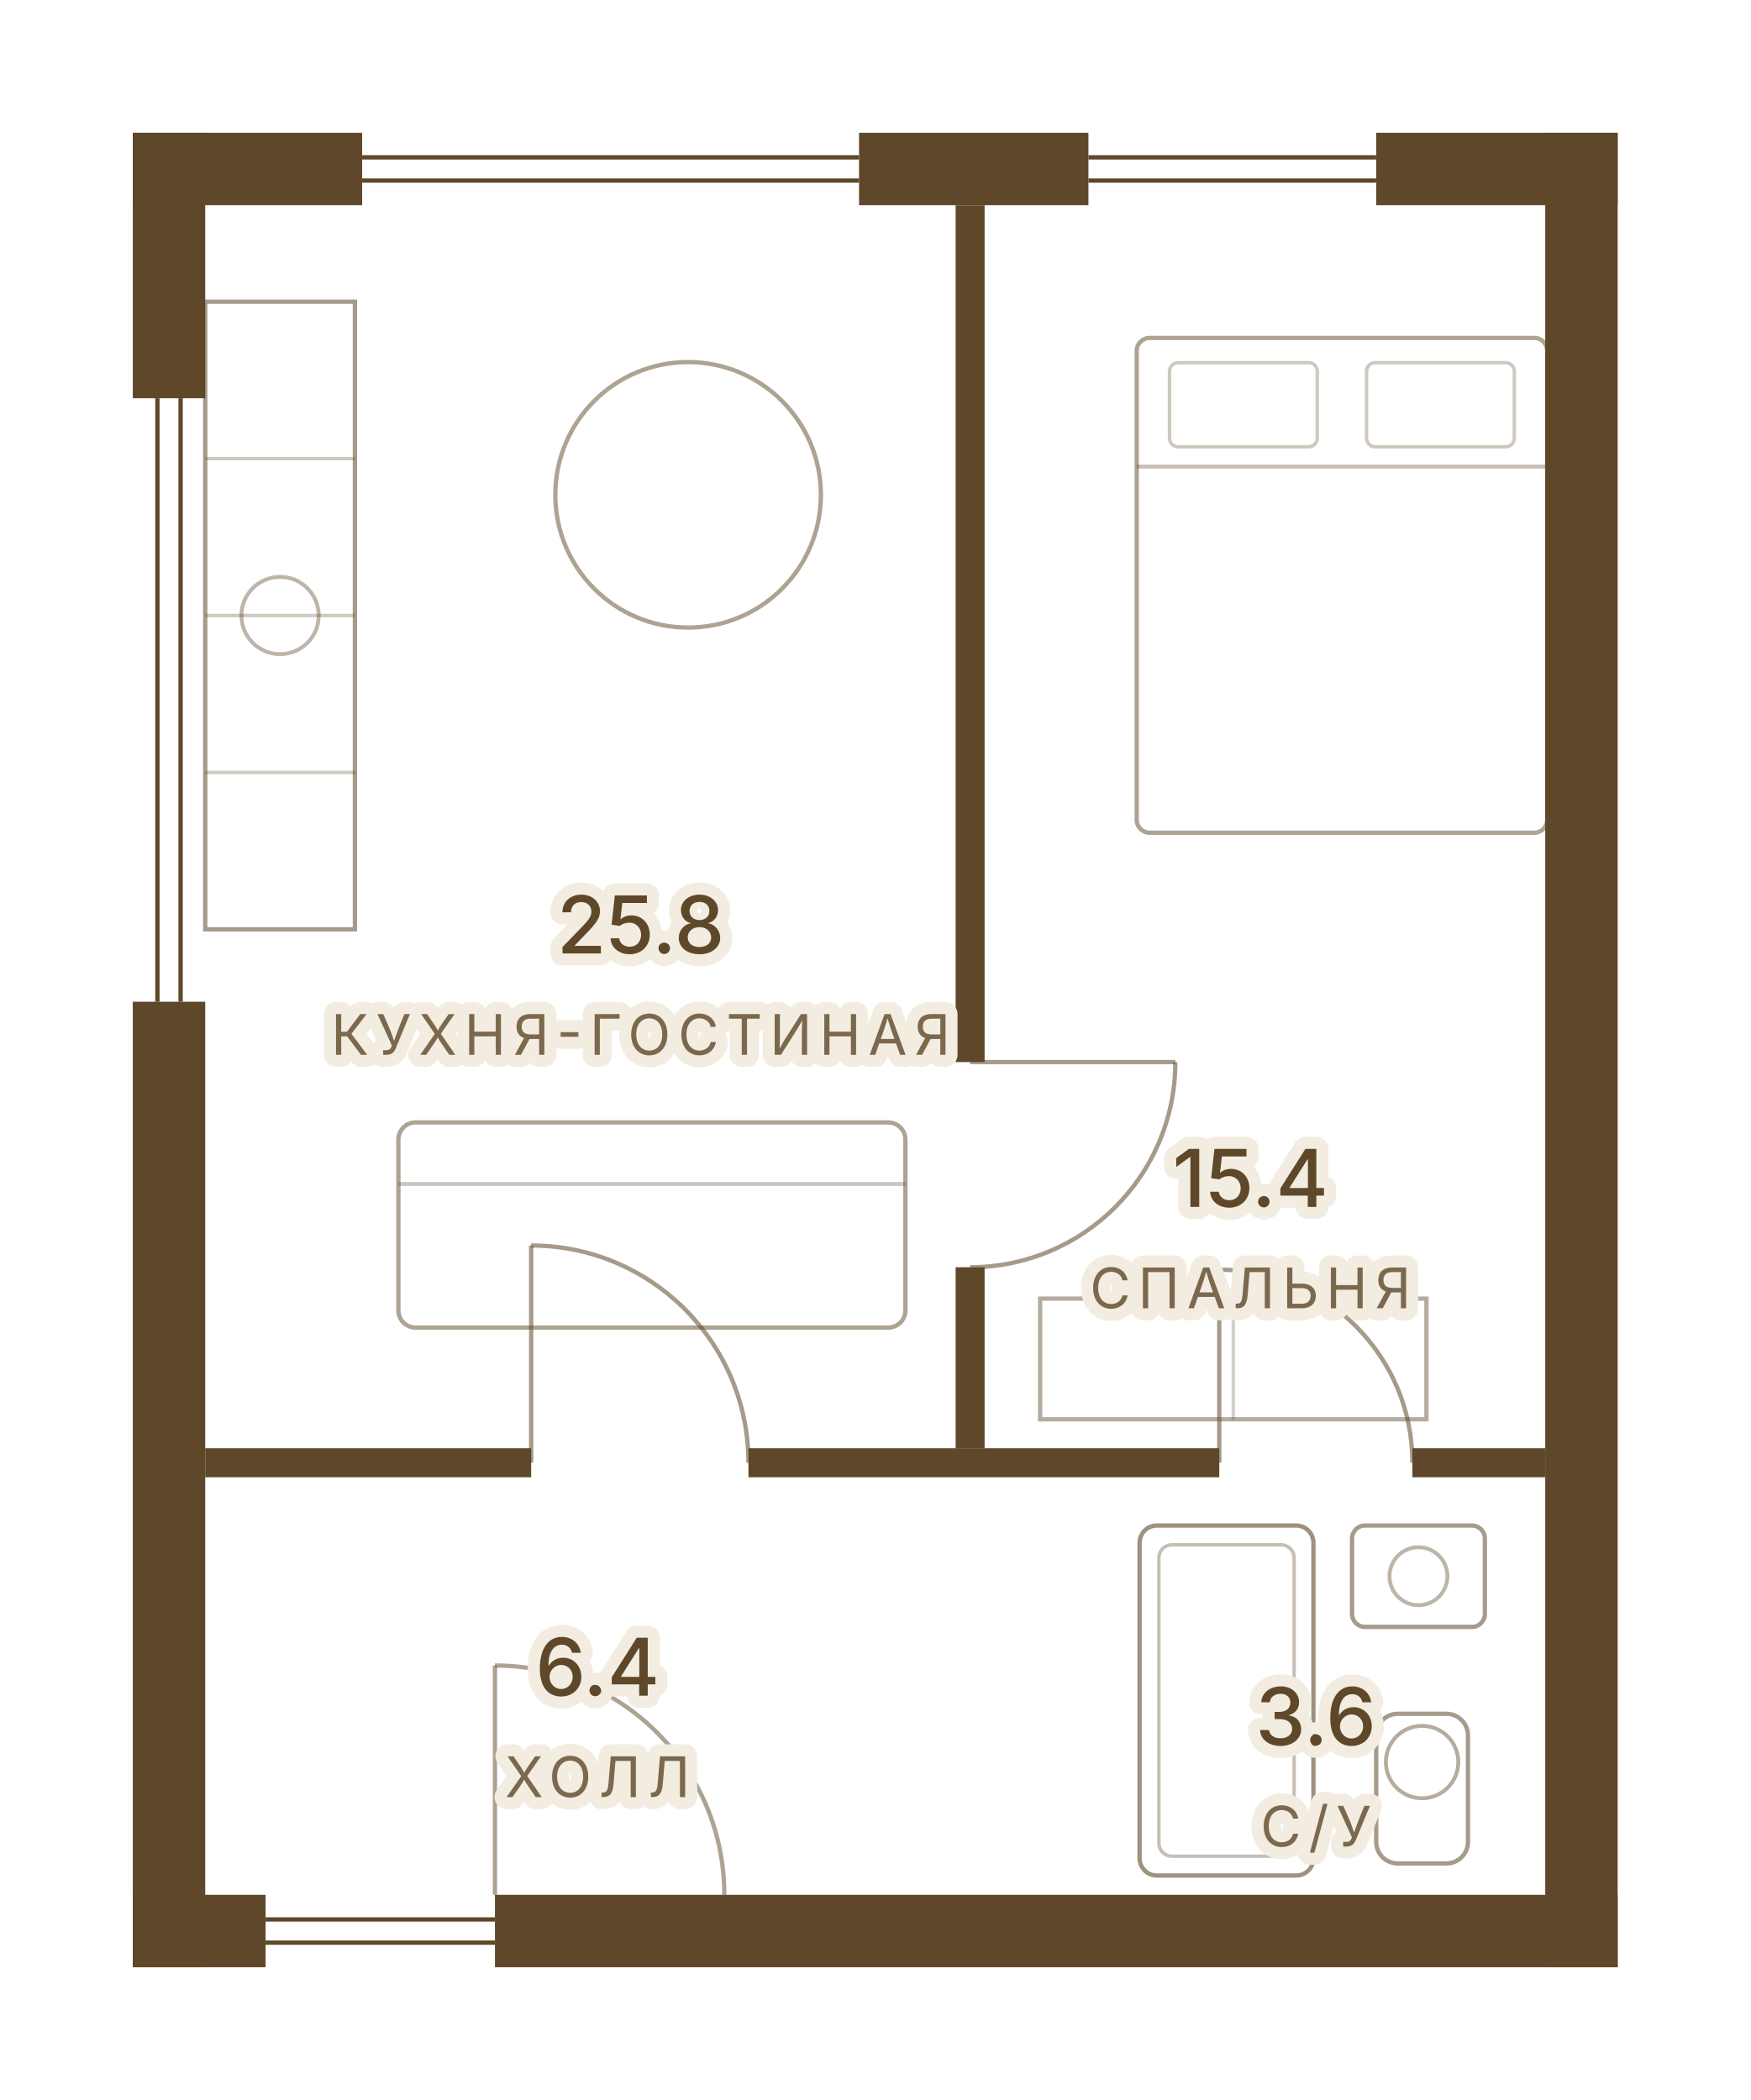
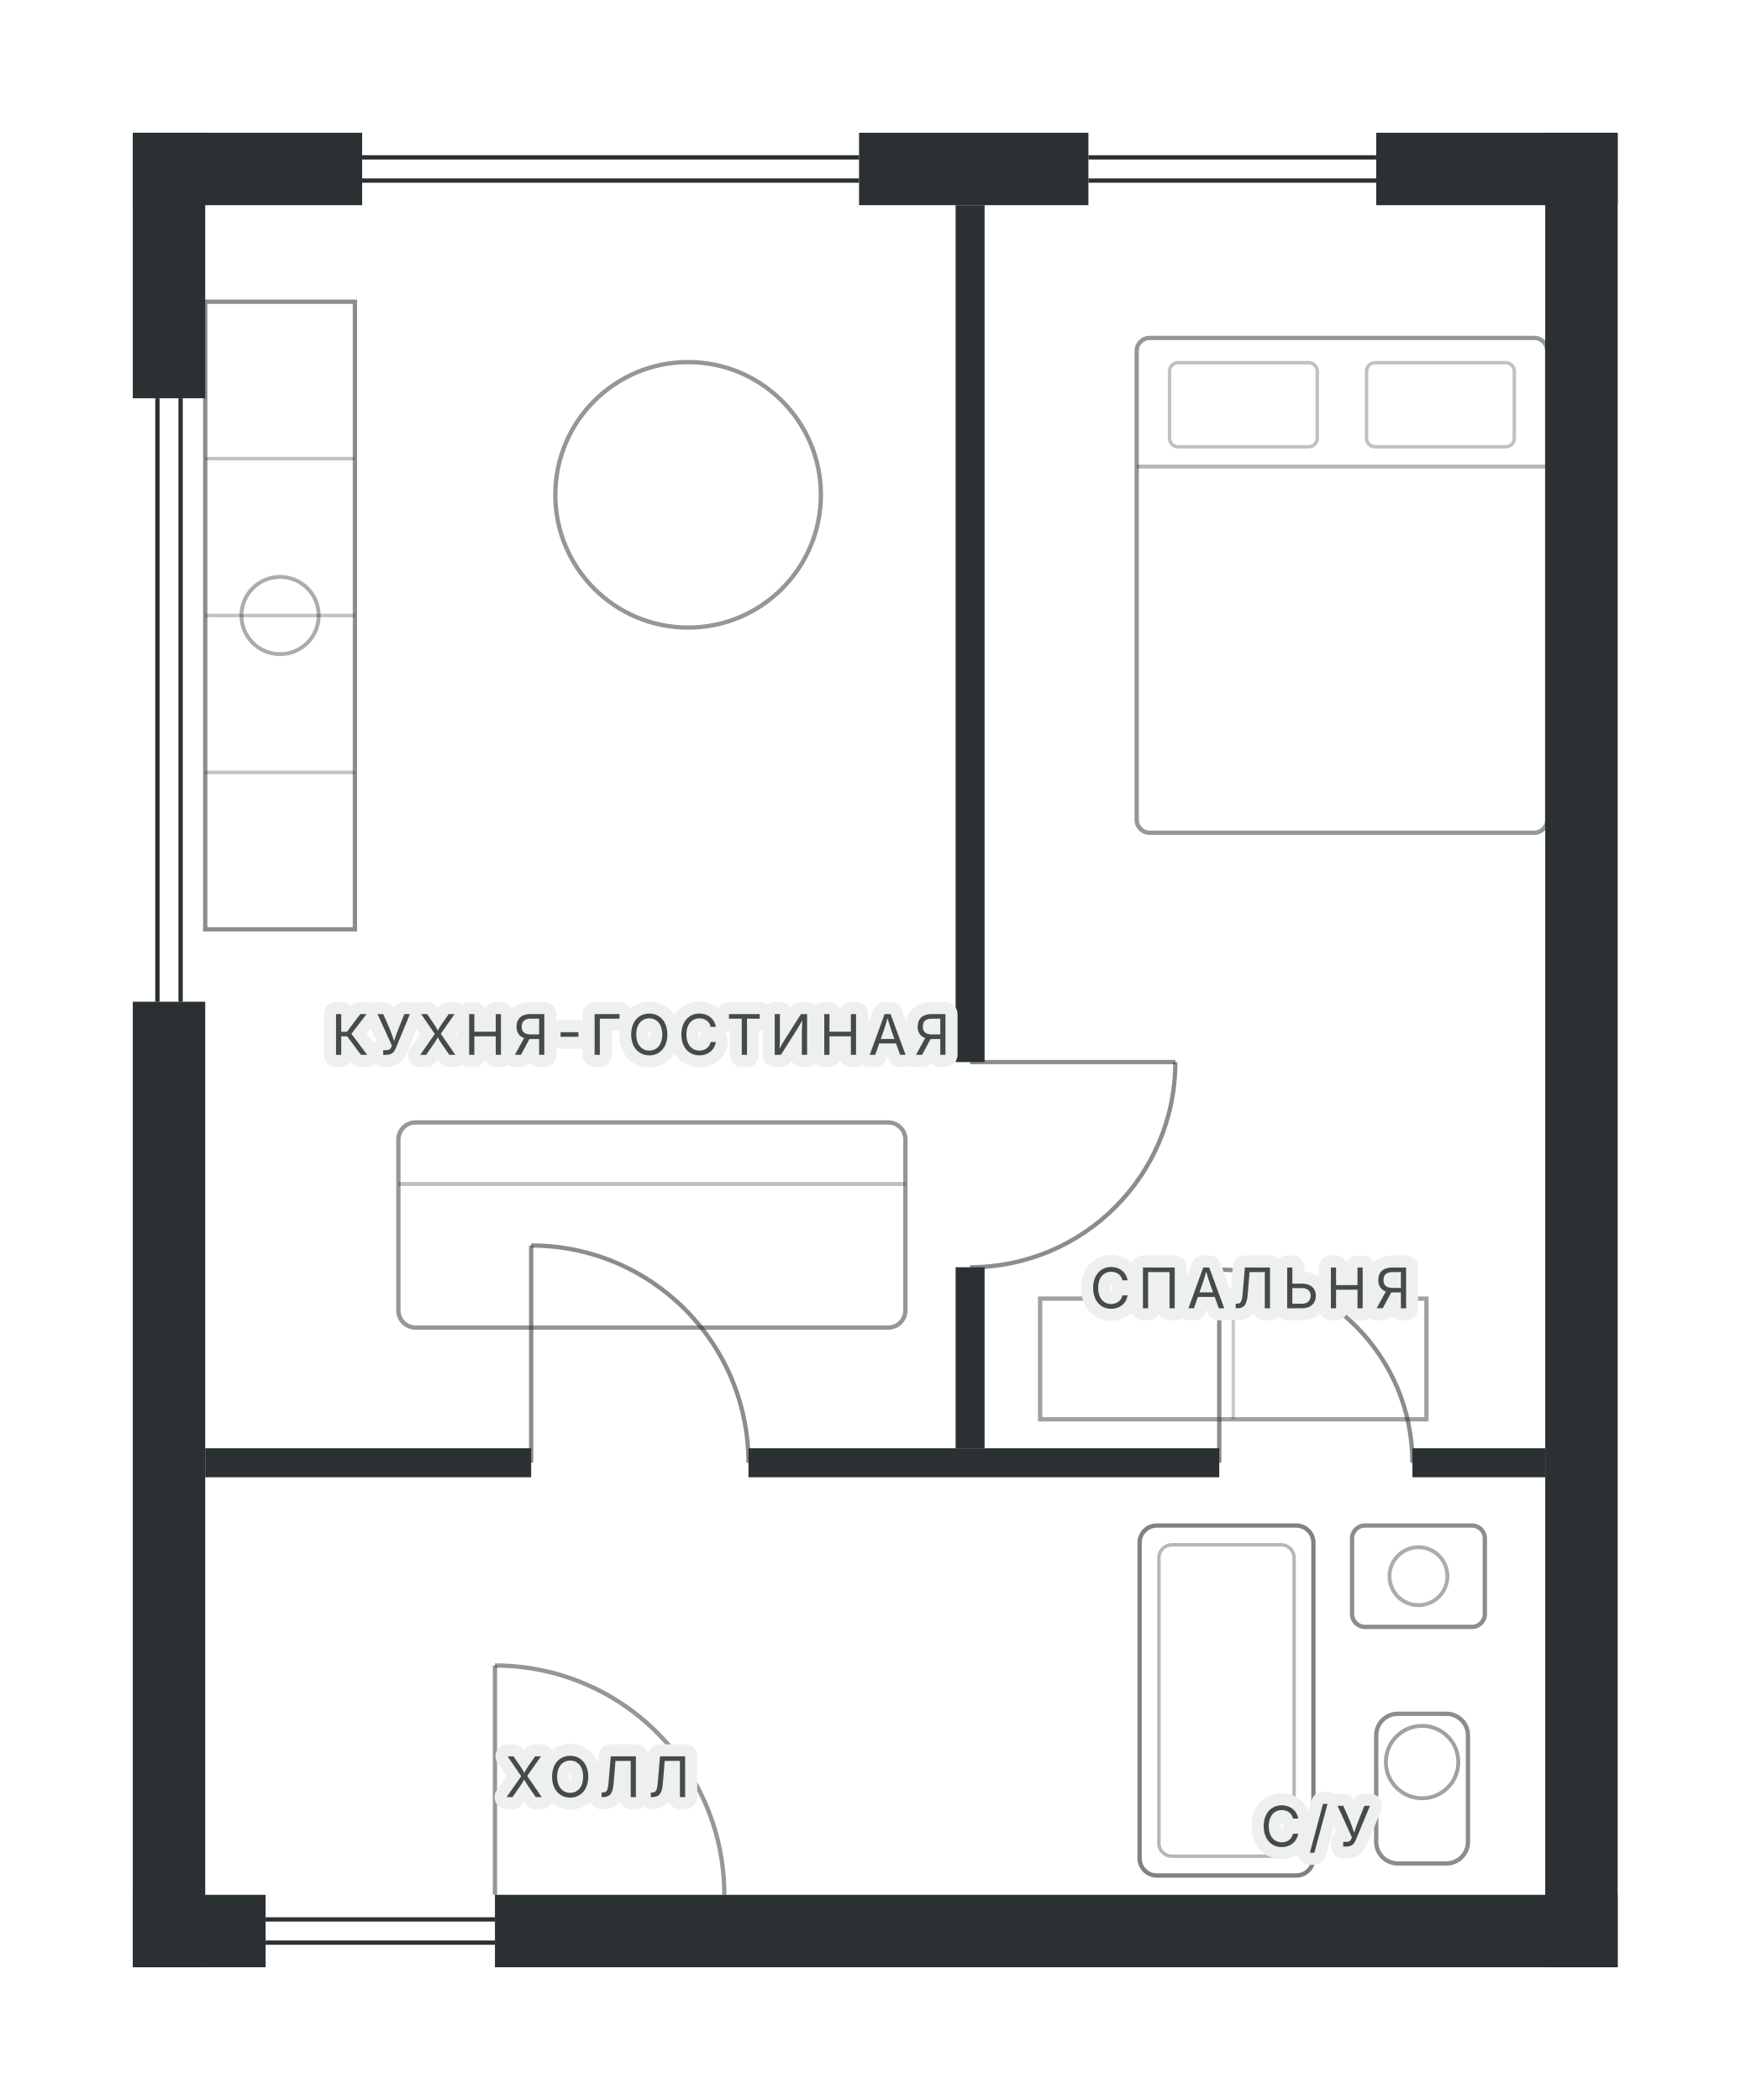
<svg xmlns="http://www.w3.org/2000/svg" viewBox="0 0 406.0 487.2" width="406.0" height="487.2" role="img" aria-label="Планировка">
  <g transform="translate(30.8,30.8)">
-     <rect x="0.0" y="0.0" width="53.2" height="16.8" fill="#5E4829" />
-     <rect x="168.45" y="0.0" width="53.2" height="16.8" fill="#5E4829" />
-     <rect x="288.4" y="0.0" width="56.0" height="16.8" fill="#5E4829" />
-     <rect x="0.0" y="408.8" width="30.8" height="16.8" fill="#5E4829" />
-     <rect x="84.0" y="408.8" width="260.4" height="16.8" fill="#5E4829" />
-     <rect x="0.0" y="0.0" width="16.8" height="61.6" fill="#5E4829" />
-     <rect x="0.0" y="201.6" width="16.8" height="224.0" fill="#5E4829" />
-     <rect x="327.6" y="0.0" width="16.8" height="425.6" fill="#5E4829" />
-     <line x1="53.2" y1="5.71" x2="168.45" y2="5.71" stroke="#5E4829" stroke-width="1" stroke-opacity="1.0" />
-     <line x1="53.2" y1="11.09" x2="168.45" y2="11.09" stroke="#5E4829" stroke-width="1" stroke-opacity="1.0" />
-     <line x1="221.65" y1="5.71" x2="288.4" y2="5.71" stroke="#5E4829" stroke-width="1" stroke-opacity="1.0" />
-     <line x1="221.65" y1="11.09" x2="288.4" y2="11.09" stroke="#5E4829" stroke-width="1" stroke-opacity="1.0" />
-     <line x1="5.71" y1="61.6" x2="5.71" y2="201.6" stroke="#5E4829" stroke-width="1" stroke-opacity="1.0" />
-     <line x1="11.09" y1="61.6" x2="11.09" y2="201.6" stroke="#5E4829" stroke-width="1" stroke-opacity="1.0" />
-     <line x1="30.8" y1="414.51" x2="84.0" y2="414.51" stroke="#5E4829" stroke-width="1" stroke-opacity="1.0" />
-     <line x1="30.8" y1="419.89" x2="84.0" y2="419.89" stroke="#5E4829" stroke-width="1" stroke-opacity="1.0" />
-     <rect x="16.8" y="305.2" width="75.6" height="6.72" fill="#5E4829" />
-     <rect x="142.8" y="305.2" width="109.2" height="6.72" fill="#5E4829" />
-     <rect x="296.8" y="305.2" width="30.8" height="6.72" fill="#5E4829" />
-     <path d="M92.4,258.16 A50.4,50.4 0 0 1 142.8,308.56" fill="none" stroke="#5E4829" stroke-width="1" stroke-opacity="0.55" />
-     <line x1="92.4" y1="308.56" x2="92.4" y2="258.16" stroke="#5E4829" stroke-width="1" stroke-opacity="0.55" />
-     <path d="M252.0,263.76 A44.8,44.8 0 0 1 296.8,308.56" fill="none" stroke="#5E4829" stroke-width="1" stroke-opacity="0.55" />
-     <line x1="252.0" y1="308.56" x2="252.0" y2="263.76" stroke="#5E4829" stroke-width="1" stroke-opacity="0.55" />
-     <rect x="190.85" y="16.8" width="6.72" height="198.8" fill="#5E4829" />
-     <rect x="190.85" y="263.2" width="6.72" height="42.0" fill="#5E4829" />
-     <path d="M241.81,215.6 A47.6,47.6 0 0 1 194.21,263.2" fill="none" stroke="#5E4829" stroke-width="1" stroke-opacity="0.55" />
-     <line x1="194.21" y1="215.6" x2="241.81" y2="215.6" stroke="#5E4829" stroke-width="1" stroke-opacity="0.55" />
-     <path d="M84.0,355.6 A53.2,53.2 0 0 1 137.2,408.8" fill="none" stroke="#5E4829" stroke-width="1" stroke-opacity="0.5" />
-     <line x1="84.0" y1="408.8" x2="84.0" y2="355.6" stroke="#5E4829" stroke-width="1" stroke-opacity="0.5" />
-     <rect x="16.8" y="39.2" width="34.72" height="145.6" rx="0" fill="none" stroke="#5E4829" stroke-width="1" stroke-opacity="0.55" />
-     <line x1="16.8" y1="75.6" x2="51.52" y2="75.6" stroke="#5E4829" stroke-width="0.8" stroke-opacity="0.3" />
-     <line x1="16.8" y1="112.0" x2="51.52" y2="112.0" stroke="#5E4829" stroke-width="0.8" stroke-opacity="0.3" />
-     <line x1="16.8" y1="148.4" x2="51.52" y2="148.4" stroke="#5E4829" stroke-width="0.8" stroke-opacity="0.3" />
-     <circle cx="34.16" cy="112.0" r="8.96" fill="none" stroke="#5E4829" stroke-width="0.9" stroke-opacity="0.4" />
-     <rect x="61.6" y="229.6" width="117.6" height="47.6" rx="4" fill="none" stroke="#5E4829" stroke-width="1" stroke-opacity="0.5" />
-     <line x1="61.6" y1="243.88" x2="179.2" y2="243.88" stroke="#5E4829" stroke-width="0.9" stroke-opacity="0.32" />
-     <circle cx="128.8" cy="84.0" r="30.8" fill="none" stroke="#5E4829" stroke-width="1" stroke-opacity="0.5" />
-     <rect x="232.85" y="47.6" width="95.2" height="114.8" rx="3" fill="none" stroke="#5E4829" stroke-width="1" stroke-opacity="0.5" />
-     <line x1="232.85" y1="77.45" x2="328.05" y2="77.45" stroke="#5E4829" stroke-width="0.9" stroke-opacity="0.35" />
-     <rect x="240.46" y="53.34" width="34.27" height="19.52" rx="2" fill="none" stroke="#5E4829" stroke-width="0.8" stroke-opacity="0.3" />
-     <rect x="286.16" y="53.34" width="34.27" height="19.52" rx="2" fill="none" stroke="#5E4829" stroke-width="0.8" stroke-opacity="0.3" />
-     <rect x="210.45" y="270.48" width="89.6" height="28.0" rx="0" fill="none" stroke="#5E4829" stroke-width="1" stroke-opacity="0.45" />
-     <line x1="255.25" y1="270.48" x2="255.25" y2="298.48" stroke="#5E4829" stroke-width="0.8" stroke-opacity="0.26" />
-     <rect x="233.52" y="323.12" width="40.32" height="81.2" rx="4" fill="none" stroke="#5E4829" stroke-width="1" stroke-opacity="0.6" />
-     <rect x="238.0" y="327.6" width="31.36" height="72.24" rx="3" fill="none" stroke="#5E4829" stroke-width="0.8" stroke-opacity="0.35" />
-     <rect x="288.4" y="366.8" width="21.28" height="34.72" rx="5" fill="none" stroke="#5E4829" stroke-width="1" stroke-opacity="0.55" />
-     <circle cx="299.04" cy="378.0" r="8.4" fill="none" stroke="#5E4829" stroke-width="0.9" stroke-opacity="0.45" />
-     <rect x="282.8" y="323.12" width="30.8" height="23.52" rx="3" fill="none" stroke="#5E4829" stroke-width="1" stroke-opacity="0.55" />
-     <circle cx="298.2" cy="334.88" r="6.72" fill="none" stroke="#5E4829" stroke-width="0.9" stroke-opacity="0.4" />
-     <text x="117.82" y="190.4" text-anchor="middle" stroke="#F2ECE1" stroke-width="5.6" paint-order="stroke" stroke-linejoin="round" font-family="Manrope,Inter,sans-serif" font-size="18.5" font-weight="500" fill="#5E4829" fill-opacity="1">25.8</text>
-     <text x="117.82" y="213.92" text-anchor="middle" stroke="#F2ECE1" stroke-width="5.6" paint-order="stroke" stroke-linejoin="round" font-family="Manrope,Inter,sans-serif" font-size="13" letter-spacing="1.7" fill="#5E4829" fill-opacity=".8">КУХНЯ-ГОСТИНАЯ</text>
-     <text x="259.22" y="249.2" text-anchor="middle" stroke="#F2ECE1" stroke-width="5.6" paint-order="stroke" stroke-linejoin="round" font-family="Manrope,Inter,sans-serif" font-size="18.5" font-weight="500" fill="#5E4829" fill-opacity="1">15.4</text>
-     <text x="259.22" y="272.72" text-anchor="middle" stroke="#F2ECE1" stroke-width="5.6" paint-order="stroke" stroke-linejoin="round" font-family="Manrope,Inter,sans-serif" font-size="13" letter-spacing="1.7" fill="#5E4829" fill-opacity=".8">СПАЛЬНЯ</text>
-     <text x="107.8" y="362.6" text-anchor="middle" stroke="#F2ECE1" stroke-width="5.6" paint-order="stroke" stroke-linejoin="round" font-family="Manrope,Inter,sans-serif" font-size="18.5" font-weight="500" fill="#5E4829" fill-opacity="1">6.4</text>
-     <text x="107.8" y="386.12" text-anchor="middle" stroke="#F2ECE1" stroke-width="5.6" paint-order="stroke" stroke-linejoin="round" font-family="Manrope,Inter,sans-serif" font-size="13" letter-spacing="1.7" fill="#5E4829" fill-opacity=".8">ХОЛЛ</text>
-     <text x="274.4" y="374.08" text-anchor="middle" stroke="#F2ECE1" stroke-width="5.6" paint-order="stroke" stroke-linejoin="round" font-family="Manrope,Inter,sans-serif" font-size="18.5" font-weight="500" fill="#5E4829" fill-opacity="1">3.6</text>
-     <text x="274.4" y="397.6" text-anchor="middle" stroke="#F2ECE1" stroke-width="5.6" paint-order="stroke" stroke-linejoin="round" font-family="Manrope,Inter,sans-serif" font-size="13" letter-spacing="1.7" fill="#5E4829" fill-opacity=".8">С/У</text>
+     <rect x="0.0" y="0.0" width="53.2" height="16.8" fill="#2B3033" />
+     <rect x="168.45" y="0.0" width="53.2" height="16.8" fill="#2B3033" />
+     <rect x="288.4" y="0.0" width="56.0" height="16.8" fill="#2B3033" />
+     <rect x="0.0" y="408.8" width="30.8" height="16.8" fill="#2B3033" />
+     <rect x="84.0" y="408.8" width="260.4" height="16.8" fill="#2B3033" />
+     <rect x="0.0" y="0.0" width="16.8" height="61.6" fill="#2B3033" />
+     <rect x="0.0" y="201.6" width="16.8" height="224.0" fill="#2B3033" />
+     <rect x="327.6" y="0.0" width="16.8" height="425.6" fill="#2B3033" />
+     <line x1="53.2" y1="5.71" x2="168.45" y2="5.71" stroke="#2B3033" stroke-width="1" stroke-opacity="1.0" />
+     <line x1="53.2" y1="11.09" x2="168.45" y2="11.09" stroke="#2B3033" stroke-width="1" stroke-opacity="1.0" />
+     <line x1="221.65" y1="5.71" x2="288.4" y2="5.71" stroke="#2B3033" stroke-width="1" stroke-opacity="1.0" />
+     <line x1="221.65" y1="11.09" x2="288.4" y2="11.09" stroke="#2B3033" stroke-width="1" stroke-opacity="1.0" />
+     <line x1="5.71" y1="61.6" x2="5.71" y2="201.6" stroke="#2B3033" stroke-width="1" stroke-opacity="1.0" />
+     <line x1="11.09" y1="61.6" x2="11.09" y2="201.6" stroke="#2B3033" stroke-width="1" stroke-opacity="1.0" />
+     <line x1="30.8" y1="414.51" x2="84.0" y2="414.51" stroke="#2B3033" stroke-width="1" stroke-opacity="1.0" />
+     <line x1="30.8" y1="419.89" x2="84.0" y2="419.89" stroke="#2B3033" stroke-width="1" stroke-opacity="1.0" />
+     <rect x="16.8" y="305.2" width="75.6" height="6.72" fill="#2B3033" />
+     <rect x="142.8" y="305.2" width="109.2" height="6.72" fill="#2B3033" />
+     <rect x="296.8" y="305.2" width="30.8" height="6.72" fill="#2B3033" />
+     <path d="M92.4,258.16 A50.4,50.4 0 0 1 142.8,308.56" fill="none" stroke="#2B3033" stroke-width="1" stroke-opacity="0.55" />
+     <line x1="92.4" y1="308.56" x2="92.4" y2="258.16" stroke="#2B3033" stroke-width="1" stroke-opacity="0.55" />
+     <path d="M252.0,263.76 A44.8,44.8 0 0 1 296.8,308.56" fill="none" stroke="#2B3033" stroke-width="1" stroke-opacity="0.55" />
+     <line x1="252.0" y1="308.56" x2="252.0" y2="263.76" stroke="#2B3033" stroke-width="1" stroke-opacity="0.55" />
+     <rect x="190.85" y="16.8" width="6.72" height="198.8" fill="#2B3033" />
+     <rect x="190.85" y="263.2" width="6.72" height="42.0" fill="#2B3033" />
+     <path d="M241.81,215.6 A47.6,47.6 0 0 1 194.21,263.2" fill="none" stroke="#2B3033" stroke-width="1" stroke-opacity="0.55" />
+     <line x1="194.21" y1="215.6" x2="241.81" y2="215.6" stroke="#2B3033" stroke-width="1" stroke-opacity="0.55" />
+     <path d="M84.0,355.6 A53.2,53.2 0 0 1 137.2,408.8" fill="none" stroke="#2B3033" stroke-width="1" stroke-opacity="0.5" />
+     <line x1="84.0" y1="408.8" x2="84.0" y2="355.6" stroke="#2B3033" stroke-width="1" stroke-opacity="0.5" />
+     <rect x="16.8" y="39.2" width="34.72" height="145.6" rx="0" fill="none" stroke="#2B3033" stroke-width="1" stroke-opacity="0.55" />
+     <line x1="16.8" y1="75.6" x2="51.52" y2="75.6" stroke="#2B3033" stroke-width="0.8" stroke-opacity="0.3" />
+     <line x1="16.8" y1="112.0" x2="51.52" y2="112.0" stroke="#2B3033" stroke-width="0.8" stroke-opacity="0.3" />
+     <line x1="16.8" y1="148.4" x2="51.52" y2="148.4" stroke="#2B3033" stroke-width="0.8" stroke-opacity="0.3" />
+     <circle cx="34.16" cy="112.0" r="8.96" fill="none" stroke="#2B3033" stroke-width="0.9" stroke-opacity="0.4" />
+     <rect x="61.6" y="229.6" width="117.6" height="47.6" rx="4" fill="none" stroke="#2B3033" stroke-width="1" stroke-opacity="0.5" />
+     <line x1="61.6" y1="243.88" x2="179.2" y2="243.88" stroke="#2B3033" stroke-width="0.9" stroke-opacity="0.32" />
+     <circle cx="128.8" cy="84.0" r="30.8" fill="none" stroke="#2B3033" stroke-width="1" stroke-opacity="0.5" />
+     <rect x="232.85" y="47.6" width="95.2" height="114.8" rx="3" fill="none" stroke="#2B3033" stroke-width="1" stroke-opacity="0.5" />
+     <line x1="232.85" y1="77.45" x2="328.05" y2="77.45" stroke="#2B3033" stroke-width="0.9" stroke-opacity="0.35" />
+     <rect x="240.46" y="53.34" width="34.27" height="19.52" rx="2" fill="none" stroke="#2B3033" stroke-width="0.8" stroke-opacity="0.3" />
+     <rect x="286.16" y="53.34" width="34.27" height="19.52" rx="2" fill="none" stroke="#2B3033" stroke-width="0.8" stroke-opacity="0.3" />
+     <rect x="210.45" y="270.48" width="89.6" height="28.0" rx="0" fill="none" stroke="#2B3033" stroke-width="1" stroke-opacity="0.45" />
+     <line x1="255.25" y1="270.48" x2="255.25" y2="298.48" stroke="#2B3033" stroke-width="0.8" stroke-opacity="0.26" />
+     <rect x="233.52" y="323.12" width="40.32" height="81.2" rx="4" fill="none" stroke="#2B3033" stroke-width="1" stroke-opacity="0.6" />
+     <rect x="238.0" y="327.6" width="31.36" height="72.24" rx="3" fill="none" stroke="#2B3033" stroke-width="0.8" stroke-opacity="0.35" />
+     <rect x="288.4" y="366.8" width="21.28" height="34.72" rx="5" fill="none" stroke="#2B3033" stroke-width="1" stroke-opacity="0.55" />
+     <circle cx="299.04" cy="378.0" r="8.4" fill="none" stroke="#2B3033" stroke-width="0.9" stroke-opacity="0.45" />
+     <rect x="282.8" y="323.12" width="30.8" height="23.52" rx="3" fill="none" stroke="#2B3033" stroke-width="1" stroke-opacity="0.55" />
+     <circle cx="298.2" cy="334.88" r="6.72" fill="none" stroke="#2B3033" stroke-width="0.9" stroke-opacity="0.4" />
+     <text x="117.82" y="213.92" text-anchor="middle" stroke="#EEF0EE" stroke-width="5.6" paint-order="stroke" stroke-linejoin="round" font-family="Manrope,Inter,sans-serif" font-size="13" letter-spacing="1.7" fill="#2B3033" fill-opacity=".86">КУХНЯ-ГОСТИНАЯ</text>
+     <text x="259.22" y="272.72" text-anchor="middle" stroke="#EEF0EE" stroke-width="5.6" paint-order="stroke" stroke-linejoin="round" font-family="Manrope,Inter,sans-serif" font-size="13" letter-spacing="1.7" fill="#2B3033" fill-opacity=".86">СПАЛЬНЯ</text>
+     <text x="107.8" y="386.12" text-anchor="middle" stroke="#EEF0EE" stroke-width="5.6" paint-order="stroke" stroke-linejoin="round" font-family="Manrope,Inter,sans-serif" font-size="13" letter-spacing="1.7" fill="#2B3033" fill-opacity=".86">ХОЛЛ</text>
+     <text x="274.4" y="397.6" text-anchor="middle" stroke="#EEF0EE" stroke-width="5.6" paint-order="stroke" stroke-linejoin="round" font-family="Manrope,Inter,sans-serif" font-size="13" letter-spacing="1.7" fill="#2B3033" fill-opacity=".86">С/У</text>
  </g>
</svg>
